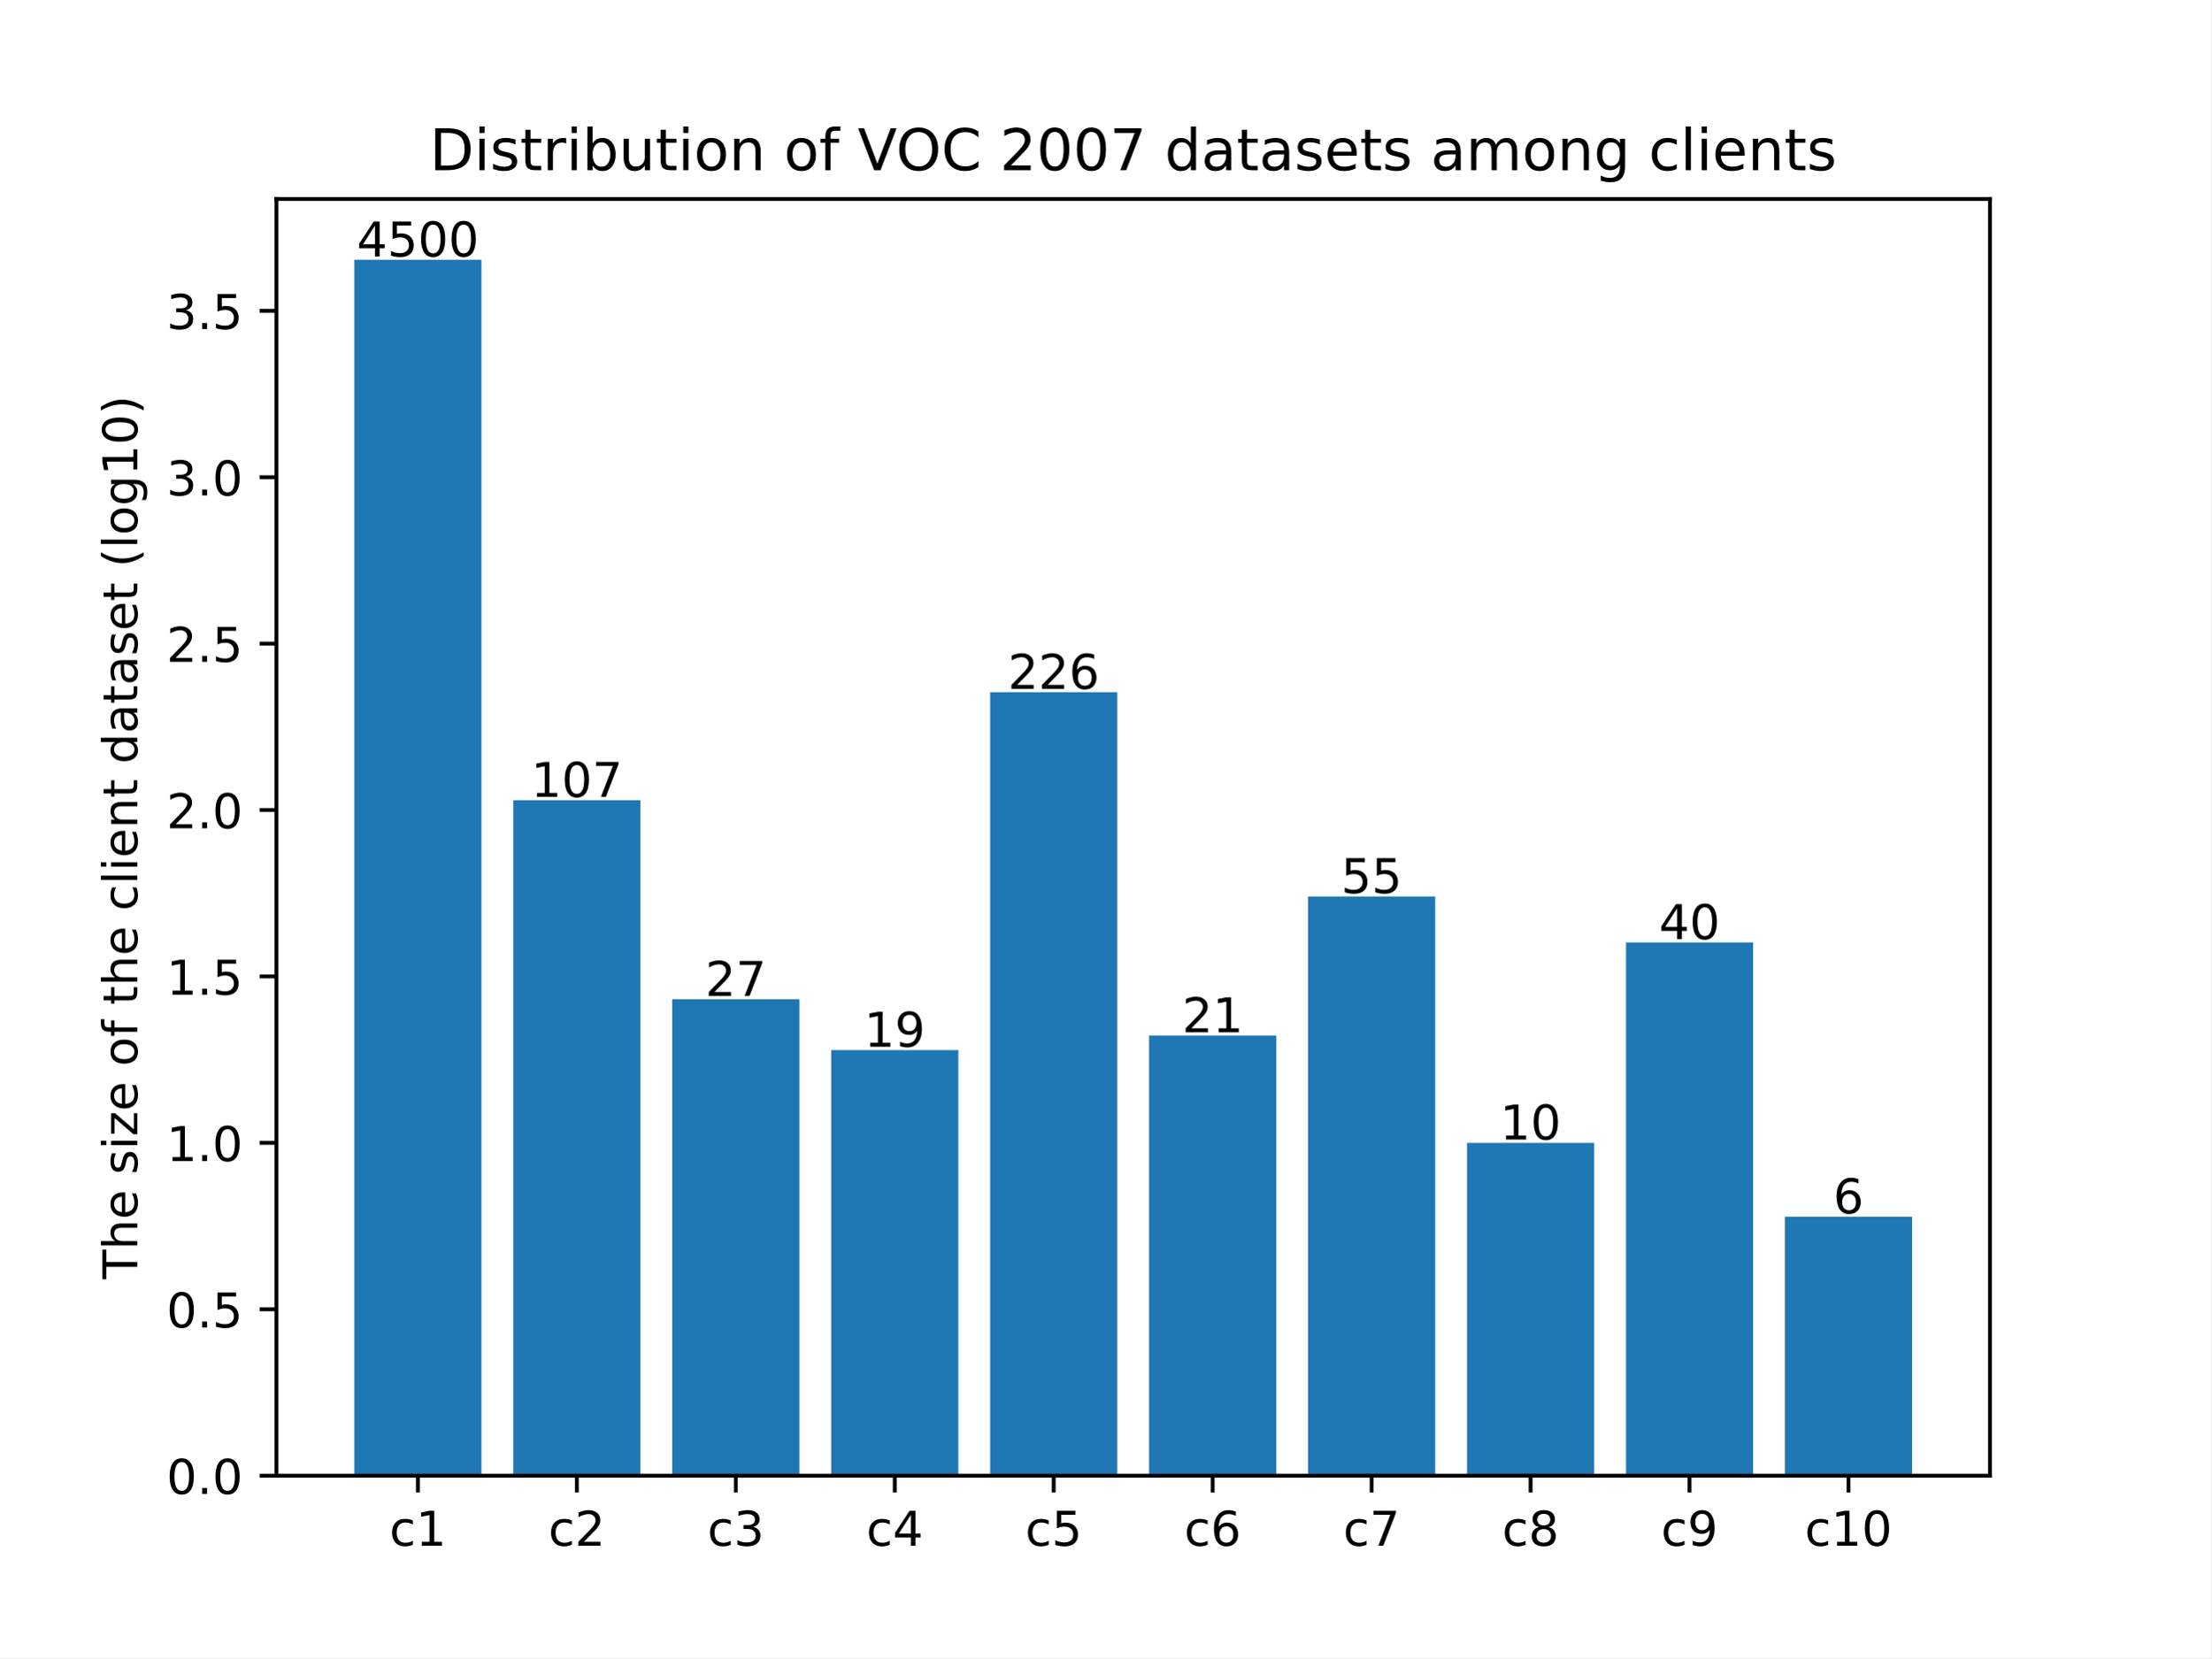
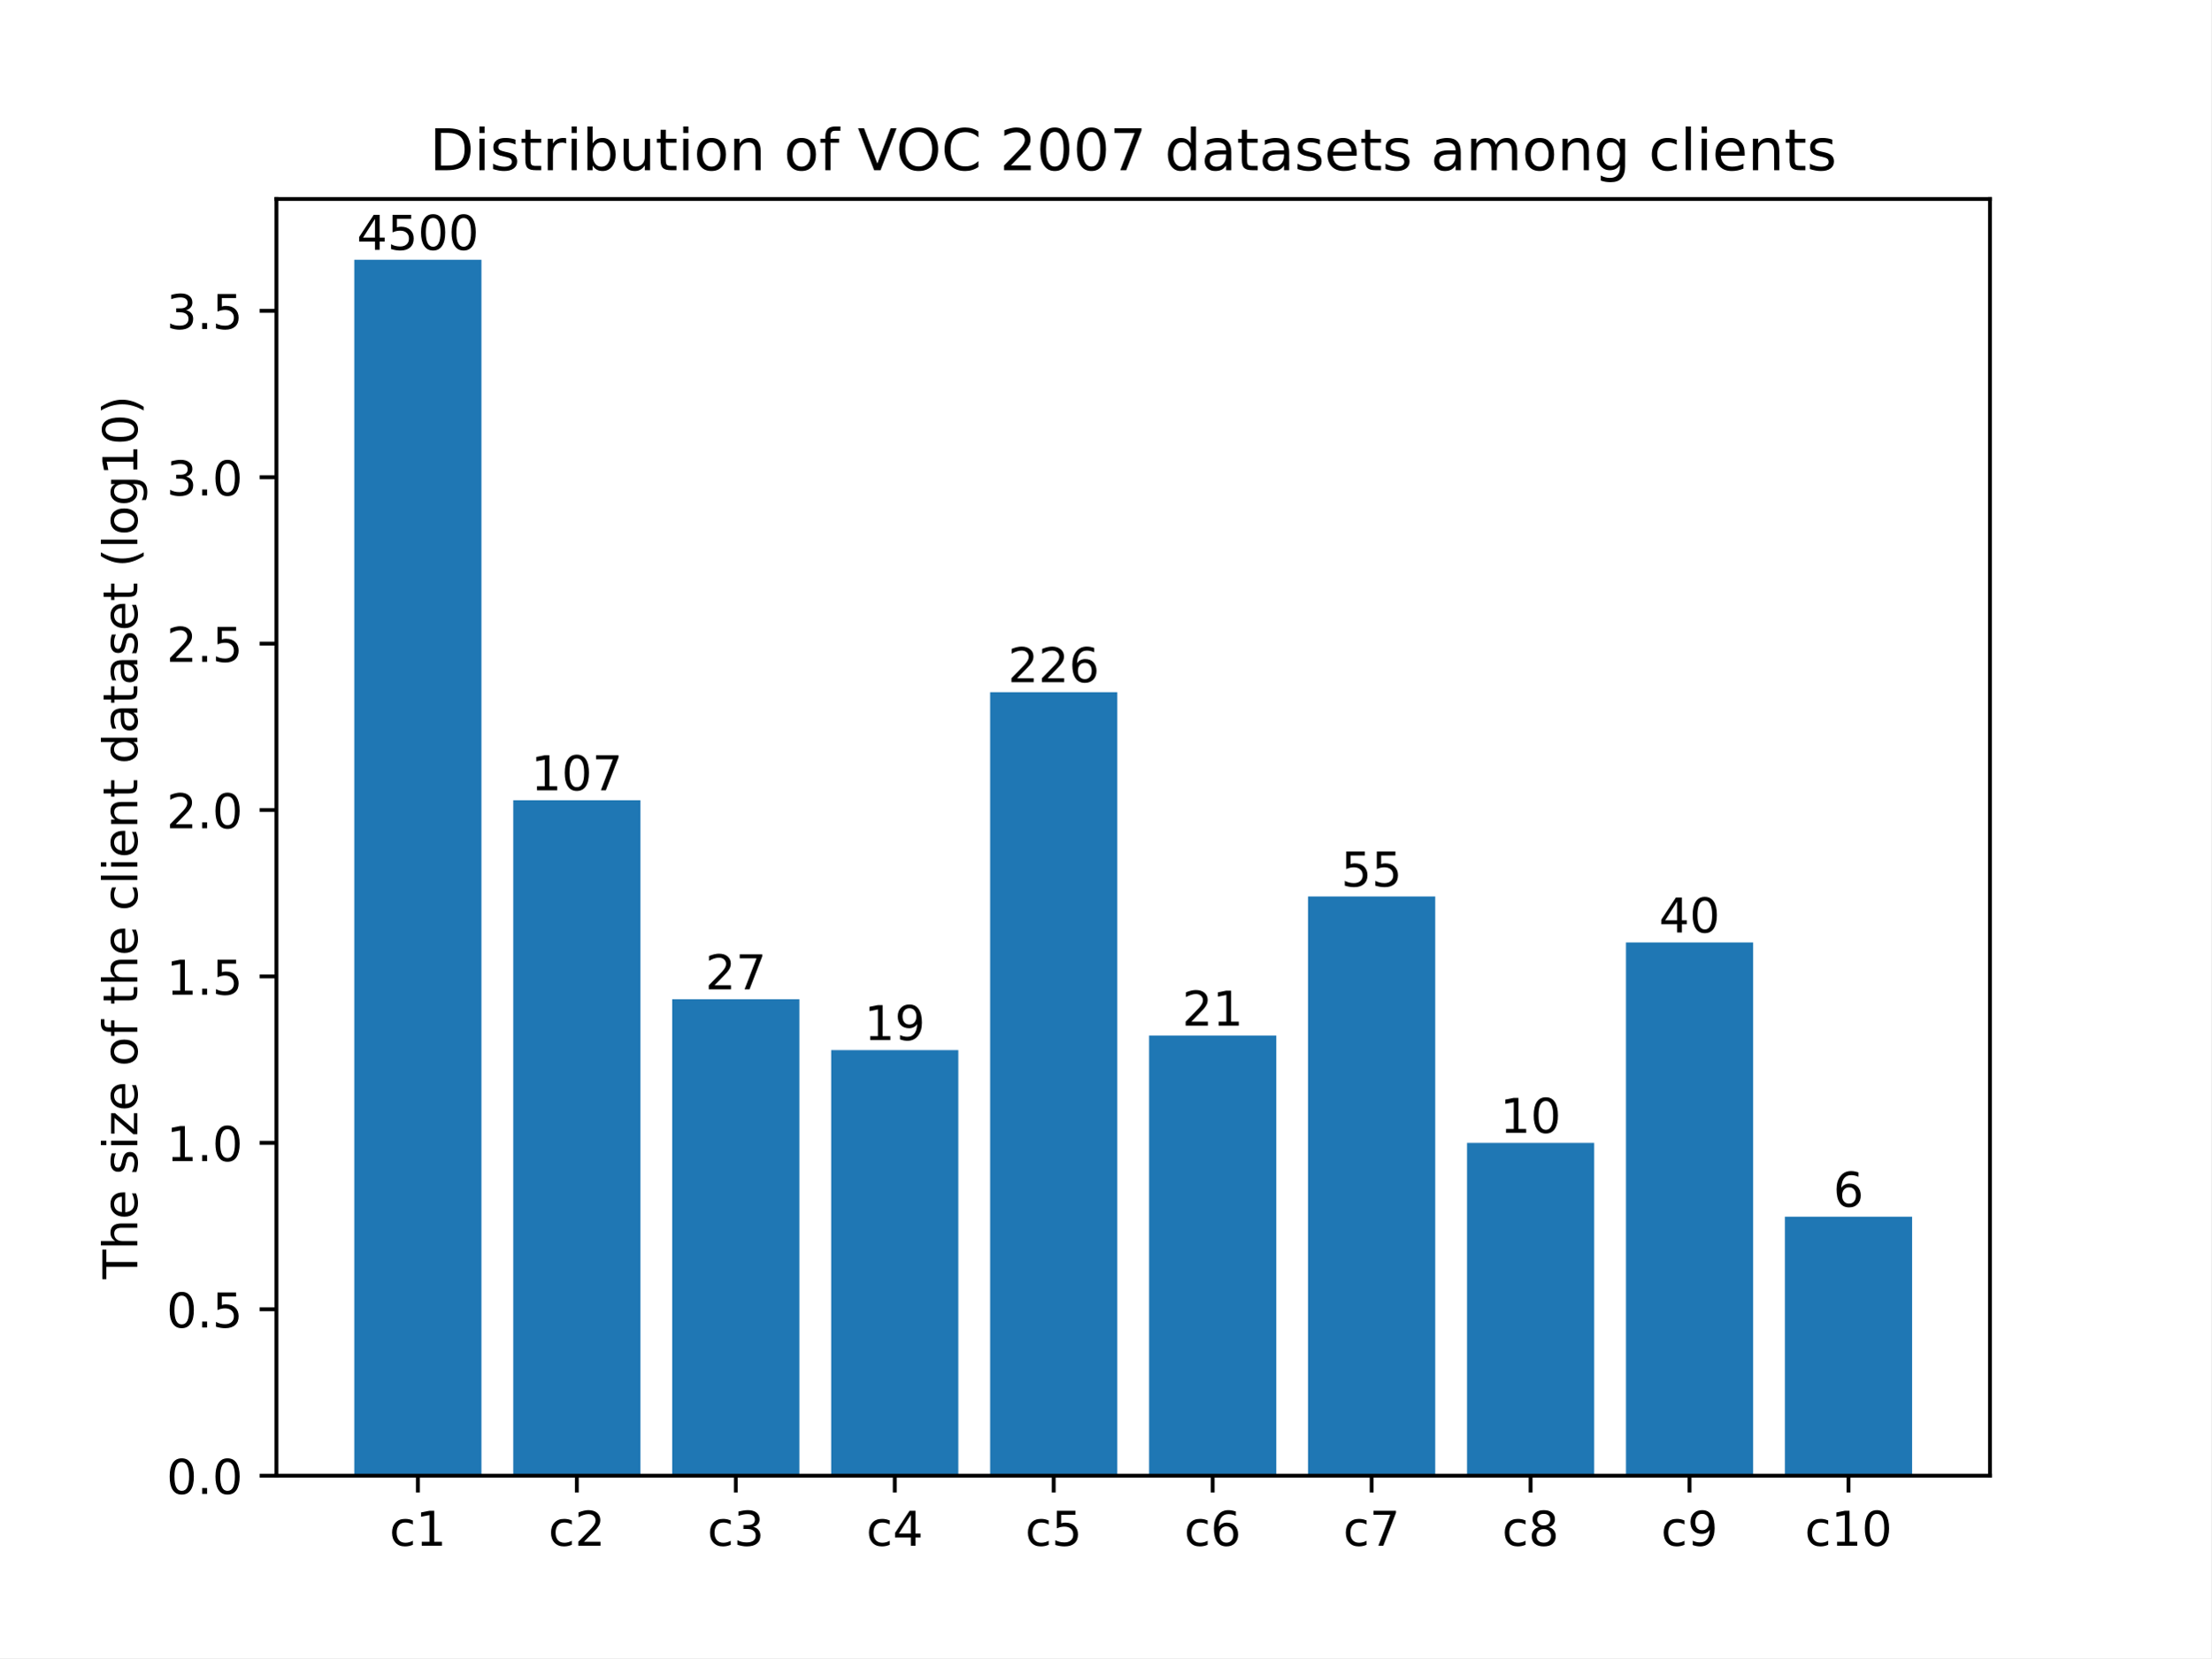
<svg xmlns="http://www.w3.org/2000/svg" xmlns:xlink="http://www.w3.org/1999/xlink" height="345.6pt" version="1.1" viewBox="0 0 460.8 345.6" width="460.8pt">
  <defs>
    <style type="text/css">*{stroke-linecap:butt;stroke-linejoin:round;}</style>
  </defs>
  <g id="figure_1">
    <g id="patch_1">
      <path d="M 0 345.6  L 460.8 345.6  L 460.8 0  L 0 0  z " style="fill:#ffffff;" />
    </g>
    <g id="axes_1">
      <g id="patch_2">
        <path d="M 57.6 307.584  L 414.72 307.584  L 414.72 41.472  L 57.6 41.472  z " style="fill:#ffffff;" />
      </g>
      <g id="patch_3">
-         <path clip-path="url(#p8832763702)" d="M 73.833 307.584  L 100.335 307.584  L 100.335 54.144  L 73.833 54.144  z " style="fill:#1f77b4;" />
+         <path clip-path="url(#pdb02065453)" d="M 73.833 307.584  L 100.335 307.584  L 100.335 54.144  L 73.833 54.144  z " style="fill:#1f77b4;" />
      </g>
      <g id="patch_4">
-         <path clip-path="url(#p8832763702)" d="M 106.961 307.584  L 133.463 307.584  L 133.463 166.796  L 106.961 166.796  z " style="fill:#1f77b4;" />
+         <path clip-path="url(#pdb02065453)" d="M 106.961 307.584  L 133.463 307.584  L 133.463 166.796  L 106.961 166.796  z " style="fill:#1f77b4;" />
      </g>
      <g id="patch_5">
-         <path clip-path="url(#p8832763702)" d="M 140.089 307.584  L 166.591 307.584  L 166.591 208.284  L 140.089 208.284  z " style="fill:#1f77b4;" />
+         <path clip-path="url(#pdb02065453)" d="M 140.089 307.584  L 166.591 307.584  L 166.591 208.284  L 140.089 208.284  z " style="fill:#1f77b4;" />
      </g>
      <g id="patch_6">
-         <path clip-path="url(#p8832763702)" d="M 173.217 307.584  L 199.719 307.584  L 199.719 218.871  L 173.217 218.871  z " style="fill:#1f77b4;" />
+         <path clip-path="url(#pdb02065453)" d="M 173.217 307.584  L 199.719 307.584  L 199.719 218.871  L 173.217 218.871  z " style="fill:#1f77b4;" />
      </g>
      <g id="patch_7">
-         <path clip-path="url(#p8832763702)" d="M 206.345 307.584  L 232.847 307.584  L 232.847 144.269  L 206.345 144.269  z " style="fill:#1f77b4;" />
+         <path clip-path="url(#pdb02065453)" d="M 206.345 307.584  L 232.847 307.584  L 232.847 144.269  L 206.345 144.269  z " style="fill:#1f77b4;" />
      </g>
      <g id="patch_8">
-         <path clip-path="url(#p8832763702)" d="M 239.473 307.584  L 265.975 307.584  L 265.975 215.856  L 239.473 215.856  z " style="fill:#1f77b4;" />
+         <path clip-path="url(#pdb02065453)" d="M 239.473 307.584  L 265.975 307.584  L 265.975 215.856  L 239.473 215.856  z " style="fill:#1f77b4;" />
      </g>
      <g id="patch_9">
-         <path clip-path="url(#p8832763702)" d="M 272.601 307.584  L 299.103 307.584  L 299.103 186.847  L 272.601 186.847  z " style="fill:#1f77b4;" />
+         <path clip-path="url(#pdb02065453)" d="M 272.601 307.584  L 299.103 307.584  L 299.103 186.847  L 272.601 186.847  z " style="fill:#1f77b4;" />
      </g>
      <g id="patch_10">
-         <path clip-path="url(#p8832763702)" d="M 305.729 307.584  L 332.231 307.584  L 332.231 238.209  L 305.729 238.209  z " style="fill:#1f77b4;" />
+         <path clip-path="url(#pdb02065453)" d="M 305.729 307.584  L 332.231 307.584  L 332.231 238.209  L 305.729 238.209  z " style="fill:#1f77b4;" />
      </g>
      <g id="patch_11">
-         <path clip-path="url(#p8832763702)" d="M 338.857 307.584  L 365.359 307.584  L 365.359 196.442  L 338.857 196.442  z " style="fill:#1f77b4;" />
+         <path clip-path="url(#pdb02065453)" d="M 338.857 307.584  L 365.359 307.584  L 365.359 196.442  L 338.857 196.442  z " style="fill:#1f77b4;" />
      </g>
      <g id="patch_12">
-         <path clip-path="url(#p8832763702)" d="M 371.985 307.584  L 398.487 307.584  L 398.487 253.6  L 371.985 253.6  z " style="fill:#1f77b4;" />
+         <path clip-path="url(#pdb02065453)" d="M 371.985 307.584  L 398.487 307.584  L 398.487 253.6  L 371.985 253.6  z " style="fill:#1f77b4;" />
      </g>
      <g id="matplotlib.axis_1">
        <g id="xtick_1">
          <g id="line2d_1">
            <defs>
-               <path d="M 0 0  L 0 3.5  " id="mf0e8718fcb" style="stroke:#000000;stroke-width:0.8;" />
+               <path d="M 0 0  L 0 3.5  " id="mffeb51eb7c" style="stroke:#000000;stroke-width:0.8;" />
            </defs>
            <g>
-               <use style="stroke:#000000;stroke-width:0.8;" x="87.084" xlink:href="#mf0e8718fcb" y="307.584" />
+               <use style="stroke:#000000;stroke-width:0.8;" x="87.084" xlink:href="#mffeb51eb7c" y="307.584" />
            </g>
          </g>
          <g id="text_1">
            <g transform="translate(81.15346 322.1824)scale(0.1 -0.1)">
              <defs>
                <path d="M 48.781 52.594  L 48.781 44.188  Q 44.969 46.297 41.141 47.344  Q 37.312 48.391 33.406 48.391  Q 24.656 48.391 19.812 42.844  Q 14.984 37.312 14.984 27.297  Q 14.984 17.281 19.812 11.734  Q 24.656 6.203 33.406 6.203  Q 37.312 6.203 41.141 7.25  Q 44.969 8.297 48.781 10.406  L 48.781 2.094  Q 45.016 0.344 40.984 -0.531  Q 36.969 -1.422 32.422 -1.422  Q 20.062 -1.422 12.781 6.344  Q 5.516 14.109 5.516 27.297  Q 5.516 40.672 12.859 48.328  Q 20.219 56 33.016 56  Q 37.156 56 41.109 55.141  Q 45.062 54.297 48.781 52.594  z " id="DejaVuSans-99" />
                <path d="M 12.406 8.297  L 28.516 8.297  L 28.516 63.922  L 10.984 60.406  L 10.984 69.391  L 28.422 72.906  L 38.281 72.906  L 38.281 8.297  L 54.391 8.297  L 54.391 0  L 12.406 0  z " id="DejaVuSans-49" />
              </defs>
              <use xlink:href="#DejaVuSans-99" />
              <use x="54.98" xlink:href="#DejaVuSans-49" />
            </g>
          </g>
        </g>
        <g id="xtick_2">
          <g id="line2d_2">
            <g>
-               <use style="stroke:#000000;stroke-width:0.8;" x="120.212" xlink:href="#mf0e8718fcb" y="307.584" />
+               <use style="stroke:#000000;stroke-width:0.8;" x="120.212" xlink:href="#mffeb51eb7c" y="307.584" />
            </g>
          </g>
          <g id="text_2">
            <g transform="translate(114.2815 322.1824)scale(0.1 -0.1)">
              <defs>
                <path d="M 19.188 8.297  L 53.609 8.297  L 53.609 0  L 7.328 0  L 7.328 8.297  Q 12.938 14.109 22.625 23.891  Q 32.328 33.688 34.812 36.531  Q 39.547 41.844 41.422 45.531  Q 43.312 49.219 43.312 52.781  Q 43.312 58.594 39.234 62.25  Q 35.156 65.922 28.609 65.922  Q 23.969 65.922 18.812 64.312  Q 13.672 62.703 7.812 59.422  L 7.812 69.391  Q 13.766 71.781 18.938 73  Q 24.125 74.219 28.422 74.219  Q 39.75 74.219 46.484 68.547  Q 53.219 62.891 53.219 53.422  Q 53.219 48.922 51.531 44.891  Q 49.859 40.875 45.406 35.406  Q 44.188 33.984 37.641 27.219  Q 31.109 20.453 19.188 8.297  z " id="DejaVuSans-50" />
              </defs>
              <use xlink:href="#DejaVuSans-99" />
              <use x="54.98" xlink:href="#DejaVuSans-50" />
            </g>
          </g>
        </g>
        <g id="xtick_3">
          <g id="line2d_3">
            <g>
-               <use style="stroke:#000000;stroke-width:0.8;" x="153.34" xlink:href="#mf0e8718fcb" y="307.584" />
+               <use style="stroke:#000000;stroke-width:0.8;" x="153.34" xlink:href="#mffeb51eb7c" y="307.584" />
            </g>
          </g>
          <g id="text_3">
            <g transform="translate(147.4095 322.1824)scale(0.1 -0.1)">
              <defs>
                <path d="M 40.578 39.312  Q 47.656 37.797 51.625 33  Q 55.609 28.219 55.609 21.188  Q 55.609 10.406 48.188 4.484  Q 40.766 -1.422 27.094 -1.422  Q 22.516 -1.422 17.656 -0.516  Q 12.797 0.391 7.625 2.203  L 7.625 11.719  Q 11.719 9.328 16.594 8.109  Q 21.484 6.891 26.812 6.891  Q 36.078 6.891 40.938 10.547  Q 45.797 14.203 45.797 21.188  Q 45.797 27.641 41.281 31.266  Q 36.766 34.906 28.719 34.906  L 20.219 34.906  L 20.219 43.016  L 29.109 43.016  Q 36.375 43.016 40.234 45.922  Q 44.094 48.828 44.094 54.297  Q 44.094 59.906 40.109 62.906  Q 36.141 65.922 28.719 65.922  Q 24.656 65.922 20.016 65.031  Q 15.375 64.156 9.812 62.312  L 9.812 71.094  Q 15.438 72.656 20.344 73.438  Q 25.25 74.219 29.594 74.219  Q 40.828 74.219 47.359 69.109  Q 53.906 64.016 53.906 55.328  Q 53.906 49.266 50.438 45.094  Q 46.969 40.922 40.578 39.312  z " id="DejaVuSans-51" />
              </defs>
              <use xlink:href="#DejaVuSans-99" />
              <use x="54.98" xlink:href="#DejaVuSans-51" />
            </g>
          </g>
        </g>
        <g id="xtick_4">
          <g id="line2d_4">
            <g>
-               <use style="stroke:#000000;stroke-width:0.8;" x="186.468" xlink:href="#mf0e8718fcb" y="307.584" />
+               <use style="stroke:#000000;stroke-width:0.8;" x="186.468" xlink:href="#mffeb51eb7c" y="307.584" />
            </g>
          </g>
          <g id="text_4">
            <g transform="translate(180.5375 322.1824)scale(0.1 -0.1)">
              <defs>
                <path d="M 37.797 64.312  L 12.891 25.391  L 37.797 25.391  z M 35.203 72.906  L 47.609 72.906  L 47.609 25.391  L 58.016 25.391  L 58.016 17.188  L 47.609 17.188  L 47.609 0  L 37.797 0  L 37.797 17.188  L 4.891 17.188  L 4.891 26.703  z " id="DejaVuSans-52" />
              </defs>
              <use xlink:href="#DejaVuSans-99" />
              <use x="54.98" xlink:href="#DejaVuSans-52" />
            </g>
          </g>
        </g>
        <g id="xtick_5">
          <g id="line2d_5">
            <g>
-               <use style="stroke:#000000;stroke-width:0.8;" x="219.596" xlink:href="#mf0e8718fcb" y="307.584" />
+               <use style="stroke:#000000;stroke-width:0.8;" x="219.596" xlink:href="#mffeb51eb7c" y="307.584" />
            </g>
          </g>
          <g id="text_5">
            <g transform="translate(213.6655 322.1824)scale(0.1 -0.1)">
              <defs>
                <path d="M 10.797 72.906  L 49.516 72.906  L 49.516 64.594  L 19.828 64.594  L 19.828 46.734  Q 21.969 47.469 24.109 47.828  Q 26.266 48.188 28.422 48.188  Q 40.625 48.188 47.75 41.5  Q 54.891 34.812 54.891 23.391  Q 54.891 11.625 47.562 5.094  Q 40.234 -1.422 26.906 -1.422  Q 22.312 -1.422 17.547 -0.641  Q 12.797 0.141 7.719 1.703  L 7.719 11.625  Q 12.109 9.234 16.797 8.062  Q 21.484 6.891 26.703 6.891  Q 35.156 6.891 40.078 11.328  Q 45.016 15.766 45.016 23.391  Q 45.016 31 40.078 35.438  Q 35.156 39.891 26.703 39.891  Q 22.75 39.891 18.812 39.016  Q 14.891 38.141 10.797 36.281  z " id="DejaVuSans-53" />
              </defs>
              <use xlink:href="#DejaVuSans-99" />
              <use x="54.98" xlink:href="#DejaVuSans-53" />
            </g>
          </g>
        </g>
        <g id="xtick_6">
          <g id="line2d_6">
            <g>
-               <use style="stroke:#000000;stroke-width:0.8;" x="252.724" xlink:href="#mf0e8718fcb" y="307.584" />
+               <use style="stroke:#000000;stroke-width:0.8;" x="252.724" xlink:href="#mffeb51eb7c" y="307.584" />
            </g>
          </g>
          <g id="text_6">
            <g transform="translate(246.7935 322.1824)scale(0.1 -0.1)">
              <defs>
                <path d="M 33.016 40.375  Q 26.375 40.375 22.484 35.828  Q 18.609 31.297 18.609 23.391  Q 18.609 15.531 22.484 10.953  Q 26.375 6.391 33.016 6.391  Q 39.656 6.391 43.531 10.953  Q 47.406 15.531 47.406 23.391  Q 47.406 31.297 43.531 35.828  Q 39.656 40.375 33.016 40.375  z M 52.594 71.297  L 52.594 62.312  Q 48.875 64.062 45.094 64.984  Q 41.312 65.922 37.594 65.922  Q 27.828 65.922 22.672 59.328  Q 17.531 52.734 16.797 39.406  Q 19.672 43.656 24.016 45.922  Q 28.375 48.188 33.594 48.188  Q 44.578 48.188 50.953 41.516  Q 57.328 34.859 57.328 23.391  Q 57.328 12.156 50.688 5.359  Q 44.047 -1.422 33.016 -1.422  Q 20.359 -1.422 13.672 8.266  Q 6.984 17.969 6.984 36.375  Q 6.984 53.656 15.188 63.938  Q 23.391 74.219 37.203 74.219  Q 40.922 74.219 44.703 73.484  Q 48.484 72.75 52.594 71.297  z " id="DejaVuSans-54" />
              </defs>
              <use xlink:href="#DejaVuSans-99" />
              <use x="54.98" xlink:href="#DejaVuSans-54" />
            </g>
          </g>
        </g>
        <g id="xtick_7">
          <g id="line2d_7">
            <g>
-               <use style="stroke:#000000;stroke-width:0.8;" x="285.852" xlink:href="#mf0e8718fcb" y="307.584" />
+               <use style="stroke:#000000;stroke-width:0.8;" x="285.852" xlink:href="#mffeb51eb7c" y="307.584" />
            </g>
          </g>
          <g id="text_7">
            <g transform="translate(279.9216 322.1824)scale(0.1 -0.1)">
              <defs>
                <path d="M 8.203 72.906  L 55.078 72.906  L 55.078 68.703  L 28.609 0  L 18.312 0  L 43.219 64.594  L 8.203 64.594  z " id="DejaVuSans-55" />
              </defs>
              <use xlink:href="#DejaVuSans-99" />
              <use x="54.98" xlink:href="#DejaVuSans-55" />
            </g>
          </g>
        </g>
        <g id="xtick_8">
          <g id="line2d_8">
            <g>
-               <use style="stroke:#000000;stroke-width:0.8;" x="318.98" xlink:href="#mf0e8718fcb" y="307.584" />
+               <use style="stroke:#000000;stroke-width:0.8;" x="318.98" xlink:href="#mffeb51eb7c" y="307.584" />
            </g>
          </g>
          <g id="text_8">
            <g transform="translate(313.0496 322.1824)scale(0.1 -0.1)">
              <defs>
                <path d="M 31.781 34.625  Q 24.75 34.625 20.719 30.859  Q 16.703 27.094 16.703 20.516  Q 16.703 13.922 20.719 10.156  Q 24.75 6.391 31.781 6.391  Q 38.812 6.391 42.859 10.172  Q 46.922 13.969 46.922 20.516  Q 46.922 27.094 42.891 30.859  Q 38.875 34.625 31.781 34.625  z M 21.922 38.812  Q 15.578 40.375 12.031 44.719  Q 8.5 49.078 8.5 55.328  Q 8.5 64.062 14.719 69.141  Q 20.953 74.219 31.781 74.219  Q 42.672 74.219 48.875 69.141  Q 55.078 64.062 55.078 55.328  Q 55.078 49.078 51.531 44.719  Q 48 40.375 41.703 38.812  Q 48.828 37.156 52.797 32.312  Q 56.781 27.484 56.781 20.516  Q 56.781 9.906 50.312 4.234  Q 43.844 -1.422 31.781 -1.422  Q 19.734 -1.422 13.25 4.234  Q 6.781 9.906 6.781 20.516  Q 6.781 27.484 10.781 32.312  Q 14.797 37.156 21.922 38.812  z M 18.312 54.391  Q 18.312 48.734 21.844 45.562  Q 25.391 42.391 31.781 42.391  Q 38.141 42.391 41.719 45.562  Q 45.312 48.734 45.312 54.391  Q 45.312 60.062 41.719 63.234  Q 38.141 66.406 31.781 66.406  Q 25.391 66.406 21.844 63.234  Q 18.312 60.062 18.312 54.391  z " id="DejaVuSans-56" />
              </defs>
              <use xlink:href="#DejaVuSans-99" />
              <use x="54.98" xlink:href="#DejaVuSans-56" />
            </g>
          </g>
        </g>
        <g id="xtick_9">
          <g id="line2d_9">
            <g>
-               <use style="stroke:#000000;stroke-width:0.8;" x="352.108" xlink:href="#mf0e8718fcb" y="307.584" />
+               <use style="stroke:#000000;stroke-width:0.8;" x="352.108" xlink:href="#mffeb51eb7c" y="307.584" />
            </g>
          </g>
          <g id="text_9">
            <g transform="translate(346.1776 322.1824)scale(0.1 -0.1)">
              <defs>
                <path d="M 10.984 1.516  L 10.984 10.5  Q 14.703 8.734 18.5 7.812  Q 22.312 6.891 25.984 6.891  Q 35.75 6.891 40.891 13.453  Q 46.047 20.016 46.781 33.406  Q 43.953 29.203 39.594 26.953  Q 35.25 24.703 29.984 24.703  Q 19.047 24.703 12.672 31.312  Q 6.297 37.938 6.297 49.422  Q 6.297 60.641 12.938 67.422  Q 19.578 74.219 30.609 74.219  Q 43.266 74.219 49.922 64.516  Q 56.594 54.828 56.594 36.375  Q 56.594 19.141 48.406 8.859  Q 40.234 -1.422 26.422 -1.422  Q 22.703 -1.422 18.891 -0.688  Q 15.094 0.047 10.984 1.516  z M 30.609 32.422  Q 37.25 32.422 41.125 36.953  Q 45.016 41.5 45.016 49.422  Q 45.016 57.281 41.125 61.844  Q 37.25 66.406 30.609 66.406  Q 23.969 66.406 20.094 61.844  Q 16.219 57.281 16.219 49.422  Q 16.219 41.5 20.094 36.953  Q 23.969 32.422 30.609 32.422  z " id="DejaVuSans-57" />
              </defs>
              <use xlink:href="#DejaVuSans-99" />
              <use x="54.98" xlink:href="#DejaVuSans-57" />
            </g>
          </g>
        </g>
        <g id="xtick_10">
          <g id="line2d_10">
            <g>
-               <use style="stroke:#000000;stroke-width:0.8;" x="385.236" xlink:href="#mf0e8718fcb" y="307.584" />
+               <use style="stroke:#000000;stroke-width:0.8;" x="385.236" xlink:href="#mffeb51eb7c" y="307.584" />
            </g>
          </g>
          <g id="text_10">
            <g transform="translate(376.1243 322.1824)scale(0.1 -0.1)">
              <defs>
                <path d="M 31.781 66.406  Q 24.172 66.406 20.328 58.906  Q 16.5 51.422 16.5 36.375  Q 16.5 21.391 20.328 13.891  Q 24.172 6.391 31.781 6.391  Q 39.453 6.391 43.281 13.891  Q 47.125 21.391 47.125 36.375  Q 47.125 51.422 43.281 58.906  Q 39.453 66.406 31.781 66.406  z M 31.781 74.219  Q 44.047 74.219 50.516 64.516  Q 56.984 54.828 56.984 36.375  Q 56.984 17.969 50.516 8.266  Q 44.047 -1.422 31.781 -1.422  Q 19.531 -1.422 13.062 8.266  Q 6.594 17.969 6.594 36.375  Q 6.594 54.828 13.062 64.516  Q 19.531 74.219 31.781 74.219  z " id="DejaVuSans-48" />
              </defs>
              <use xlink:href="#DejaVuSans-99" />
              <use x="54.98" xlink:href="#DejaVuSans-49" />
              <use x="118.604" xlink:href="#DejaVuSans-48" />
            </g>
          </g>
        </g>
      </g>
      <g id="matplotlib.axis_2">
        <g id="ytick_1">
          <g id="line2d_11">
            <defs>
-               <path d="M 0 0  L -3.5 0  " id="mc71075b831" style="stroke:#000000;stroke-width:0.8;" />
+               <path d="M 0 0  L -3.5 0  " id="md5287ab86c" style="stroke:#000000;stroke-width:0.8;" />
            </defs>
            <g>
-               <use style="stroke:#000000;stroke-width:0.8;" x="57.6" xlink:href="#mc71075b831" y="307.584" />
+               <use style="stroke:#000000;stroke-width:0.8;" x="57.6" xlink:href="#md5287ab86c" y="307.584" />
            </g>
          </g>
          <g id="text_11">
            <g transform="translate(34.69687 311.3832)scale(0.1 -0.1)">
              <defs>
                <path d="M 10.688 12.406  L 21 12.406  L 21 0  L 10.688 0  z " id="DejaVuSans-46" />
              </defs>
              <use xlink:href="#DejaVuSans-48" />
              <use x="63.623" xlink:href="#DejaVuSans-46" />
              <use x="95.41" xlink:href="#DejaVuSans-48" />
            </g>
          </g>
        </g>
        <g id="ytick_2">
          <g id="line2d_12">
            <g>
-               <use style="stroke:#000000;stroke-width:0.8;" x="57.6" xlink:href="#mc71075b831" y="272.897" />
+               <use style="stroke:#000000;stroke-width:0.8;" x="57.6" xlink:href="#md5287ab86c" y="272.897" />
            </g>
          </g>
          <g id="text_12">
            <g transform="translate(34.69687 276.6959)scale(0.1 -0.1)">
              <use xlink:href="#DejaVuSans-48" />
              <use x="63.623" xlink:href="#DejaVuSans-46" />
              <use x="95.41" xlink:href="#DejaVuSans-53" />
            </g>
          </g>
        </g>
        <g id="ytick_3">
          <g id="line2d_13">
            <g>
-               <use style="stroke:#000000;stroke-width:0.8;" x="57.6" xlink:href="#mc71075b831" y="238.209" />
+               <use style="stroke:#000000;stroke-width:0.8;" x="57.6" xlink:href="#md5287ab86c" y="238.209" />
            </g>
          </g>
          <g id="text_13">
            <g transform="translate(34.69687 242.0087)scale(0.1 -0.1)">
              <use xlink:href="#DejaVuSans-49" />
              <use x="63.623" xlink:href="#DejaVuSans-46" />
              <use x="95.41" xlink:href="#DejaVuSans-48" />
            </g>
          </g>
        </g>
        <g id="ytick_4">
          <g id="line2d_14">
            <g>
-               <use style="stroke:#000000;stroke-width:0.8;" x="57.6" xlink:href="#mc71075b831" y="203.522" />
+               <use style="stroke:#000000;stroke-width:0.8;" x="57.6" xlink:href="#md5287ab86c" y="203.522" />
            </g>
          </g>
          <g id="text_14">
            <g transform="translate(34.69687 207.3214)scale(0.1 -0.1)">
              <use xlink:href="#DejaVuSans-49" />
              <use x="63.623" xlink:href="#DejaVuSans-46" />
              <use x="95.41" xlink:href="#DejaVuSans-53" />
            </g>
          </g>
        </g>
        <g id="ytick_5">
          <g id="line2d_15">
            <g>
-               <use style="stroke:#000000;stroke-width:0.8;" x="57.6" xlink:href="#mc71075b831" y="168.835" />
+               <use style="stroke:#000000;stroke-width:0.8;" x="57.6" xlink:href="#md5287ab86c" y="168.835" />
            </g>
          </g>
          <g id="text_15">
            <g transform="translate(34.69687 172.6341)scale(0.1 -0.1)">
              <use xlink:href="#DejaVuSans-50" />
              <use x="63.623" xlink:href="#DejaVuSans-46" />
              <use x="95.41" xlink:href="#DejaVuSans-48" />
            </g>
          </g>
        </g>
        <g id="ytick_6">
          <g id="line2d_16">
            <g>
-               <use style="stroke:#000000;stroke-width:0.8;" x="57.6" xlink:href="#mc71075b831" y="134.148" />
+               <use style="stroke:#000000;stroke-width:0.8;" x="57.6" xlink:href="#md5287ab86c" y="134.148" />
            </g>
          </g>
          <g id="text_16">
            <g transform="translate(34.69687 137.9468)scale(0.1 -0.1)">
              <use xlink:href="#DejaVuSans-50" />
              <use x="63.623" xlink:href="#DejaVuSans-46" />
              <use x="95.41" xlink:href="#DejaVuSans-53" />
            </g>
          </g>
        </g>
        <g id="ytick_7">
          <g id="line2d_17">
            <g>
-               <use style="stroke:#000000;stroke-width:0.8;" x="57.6" xlink:href="#mc71075b831" y="99.46" />
+               <use style="stroke:#000000;stroke-width:0.8;" x="57.6" xlink:href="#md5287ab86c" y="99.46" />
            </g>
          </g>
          <g id="text_17">
            <g transform="translate(34.69687 103.2595)scale(0.1 -0.1)">
              <use xlink:href="#DejaVuSans-51" />
              <use x="63.623" xlink:href="#DejaVuSans-46" />
              <use x="95.41" xlink:href="#DejaVuSans-48" />
            </g>
          </g>
        </g>
        <g id="ytick_8">
          <g id="line2d_18">
            <g>
-               <use style="stroke:#000000;stroke-width:0.8;" x="57.6" xlink:href="#mc71075b831" y="64.773" />
+               <use style="stroke:#000000;stroke-width:0.8;" x="57.6" xlink:href="#md5287ab86c" y="64.773" />
            </g>
          </g>
          <g id="text_18">
            <g transform="translate(34.69687 68.57227)scale(0.1 -0.1)">
              <use xlink:href="#DejaVuSans-51" />
              <use x="63.623" xlink:href="#DejaVuSans-46" />
              <use x="95.41" xlink:href="#DejaVuSans-53" />
            </g>
          </g>
        </g>
        <g id="text_19">
          <g transform="translate(28.61719 266.6046)rotate(-90)scale(0.1 -0.1)">
            <defs>
              <path d="M -0.297 72.906  L 61.375 72.906  L 61.375 64.594  L 35.5 64.594  L 35.5 0  L 25.594 0  L 25.594 64.594  L -0.297 64.594  z " id="DejaVuSans-84" />
              <path d="M 54.891 33.016  L 54.891 0  L 45.906 0  L 45.906 32.719  Q 45.906 40.484 42.875 44.328  Q 39.844 48.188 33.797 48.188  Q 26.516 48.188 22.312 43.547  Q 18.109 38.922 18.109 30.906  L 18.109 0  L 9.078 0  L 9.078 75.984  L 18.109 75.984  L 18.109 46.188  Q 21.344 51.125 25.703 53.562  Q 30.078 56 35.797 56  Q 45.219 56 50.047 50.172  Q 54.891 44.344 54.891 33.016  z " id="DejaVuSans-104" />
              <path d="M 56.203 29.594  L 56.203 25.203  L 14.891 25.203  Q 15.484 15.922 20.484 11.062  Q 25.484 6.203 34.422 6.203  Q 39.594 6.203 44.453 7.469  Q 49.312 8.734 54.109 11.281  L 54.109 2.781  Q 49.266 0.734 44.188 -0.344  Q 39.109 -1.422 33.891 -1.422  Q 20.797 -1.422 13.156 6.188  Q 5.516 13.812 5.516 26.812  Q 5.516 40.234 12.766 48.109  Q 20.016 56 32.328 56  Q 43.359 56 49.781 48.891  Q 56.203 41.797 56.203 29.594  z M 47.219 32.234  Q 47.125 39.594 43.094 43.984  Q 39.062 48.391 32.422 48.391  Q 24.906 48.391 20.391 44.141  Q 15.875 39.891 15.188 32.172  z " id="DejaVuSans-101" />
              <path id="DejaVuSans-32" />
              <path d="M 44.281 53.078  L 44.281 44.578  Q 40.484 46.531 36.375 47.5  Q 32.281 48.484 27.875 48.484  Q 21.188 48.484 17.844 46.438  Q 14.5 44.391 14.5 40.281  Q 14.5 37.156 16.891 35.375  Q 19.281 33.594 26.516 31.984  L 29.594 31.297  Q 39.156 29.25 43.188 25.516  Q 47.219 21.781 47.219 15.094  Q 47.219 7.469 41.188 3.016  Q 35.156 -1.422 24.609 -1.422  Q 20.219 -1.422 15.453 -0.562  Q 10.688 0.297 5.422 2  L 5.422 11.281  Q 10.406 8.688 15.234 7.391  Q 20.062 6.109 24.812 6.109  Q 31.156 6.109 34.562 8.281  Q 37.984 10.453 37.984 14.406  Q 37.984 18.062 35.516 20.016  Q 33.062 21.969 24.703 23.781  L 21.578 24.516  Q 13.234 26.266 9.516 29.906  Q 5.812 33.547 5.812 39.891  Q 5.812 47.609 11.281 51.797  Q 16.75 56 26.812 56  Q 31.781 56 36.172 55.266  Q 40.578 54.547 44.281 53.078  z " id="DejaVuSans-115" />
              <path d="M 9.422 54.688  L 18.406 54.688  L 18.406 0  L 9.422 0  z M 9.422 75.984  L 18.406 75.984  L 18.406 64.594  L 9.422 64.594  z " id="DejaVuSans-105" />
              <path d="M 5.516 54.688  L 48.188 54.688  L 48.188 46.484  L 14.406 7.172  L 48.188 7.172  L 48.188 0  L 4.297 0  L 4.297 8.203  L 38.094 47.516  L 5.516 47.516  z " id="DejaVuSans-122" />
              <path d="M 30.609 48.391  Q 23.391 48.391 19.188 42.75  Q 14.984 37.109 14.984 27.297  Q 14.984 17.484 19.156 11.844  Q 23.344 6.203 30.609 6.203  Q 37.797 6.203 41.984 11.859  Q 46.188 17.531 46.188 27.297  Q 46.188 37.016 41.984 42.703  Q 37.797 48.391 30.609 48.391  z M 30.609 56  Q 42.328 56 49.016 48.375  Q 55.719 40.766 55.719 27.297  Q 55.719 13.875 49.016 6.219  Q 42.328 -1.422 30.609 -1.422  Q 18.844 -1.422 12.172 6.219  Q 5.516 13.875 5.516 27.297  Q 5.516 40.766 12.172 48.375  Q 18.844 56 30.609 56  z " id="DejaVuSans-111" />
              <path d="M 37.109 75.984  L 37.109 68.5  L 28.516 68.5  Q 23.688 68.5 21.797 66.547  Q 19.922 64.594 19.922 59.516  L 19.922 54.688  L 34.719 54.688  L 34.719 47.703  L 19.922 47.703  L 19.922 0  L 10.891 0  L 10.891 47.703  L 2.297 47.703  L 2.297 54.688  L 10.891 54.688  L 10.891 58.5  Q 10.891 67.625 15.141 71.797  Q 19.391 75.984 28.609 75.984  z " id="DejaVuSans-102" />
              <path d="M 18.312 70.219  L 18.312 54.688  L 36.812 54.688  L 36.812 47.703  L 18.312 47.703  L 18.312 18.016  Q 18.312 11.328 20.141 9.422  Q 21.969 7.516 27.594 7.516  L 36.812 7.516  L 36.812 0  L 27.594 0  Q 17.188 0 13.234 3.875  Q 9.281 7.766 9.281 18.016  L 9.281 47.703  L 2.688 47.703  L 2.688 54.688  L 9.281 54.688  L 9.281 70.219  z " id="DejaVuSans-116" />
              <path d="M 9.422 75.984  L 18.406 75.984  L 18.406 0  L 9.422 0  z " id="DejaVuSans-108" />
              <path d="M 54.891 33.016  L 54.891 0  L 45.906 0  L 45.906 32.719  Q 45.906 40.484 42.875 44.328  Q 39.844 48.188 33.797 48.188  Q 26.516 48.188 22.312 43.547  Q 18.109 38.922 18.109 30.906  L 18.109 0  L 9.078 0  L 9.078 54.688  L 18.109 54.688  L 18.109 46.188  Q 21.344 51.125 25.703 53.562  Q 30.078 56 35.797 56  Q 45.219 56 50.047 50.172  Q 54.891 44.344 54.891 33.016  z " id="DejaVuSans-110" />
              <path d="M 45.406 46.391  L 45.406 75.984  L 54.391 75.984  L 54.391 0  L 45.406 0  L 45.406 8.203  Q 42.578 3.328 38.25 0.953  Q 33.938 -1.422 27.875 -1.422  Q 17.969 -1.422 11.734 6.484  Q 5.516 14.406 5.516 27.297  Q 5.516 40.188 11.734 48.094  Q 17.969 56 27.875 56  Q 33.938 56 38.25 53.625  Q 42.578 51.266 45.406 46.391  z M 14.797 27.297  Q 14.797 17.391 18.875 11.75  Q 22.953 6.109 30.078 6.109  Q 37.203 6.109 41.297 11.75  Q 45.406 17.391 45.406 27.297  Q 45.406 37.203 41.297 42.844  Q 37.203 48.484 30.078 48.484  Q 22.953 48.484 18.875 42.844  Q 14.797 37.203 14.797 27.297  z " id="DejaVuSans-100" />
              <path d="M 34.281 27.484  Q 23.391 27.484 19.188 25  Q 14.984 22.516 14.984 16.5  Q 14.984 11.719 18.141 8.906  Q 21.297 6.109 26.703 6.109  Q 34.188 6.109 38.703 11.406  Q 43.219 16.703 43.219 25.484  L 43.219 27.484  z M 52.203 31.203  L 52.203 0  L 43.219 0  L 43.219 8.297  Q 40.141 3.328 35.547 0.953  Q 30.953 -1.422 24.312 -1.422  Q 15.922 -1.422 10.953 3.297  Q 6 8.016 6 15.922  Q 6 25.141 12.172 29.828  Q 18.359 34.516 30.609 34.516  L 43.219 34.516  L 43.219 35.406  Q 43.219 41.609 39.141 45  Q 35.062 48.391 27.688 48.391  Q 23 48.391 18.547 47.266  Q 14.109 46.141 10.016 43.891  L 10.016 52.203  Q 14.938 54.109 19.578 55.047  Q 24.219 56 28.609 56  Q 40.484 56 46.344 49.844  Q 52.203 43.703 52.203 31.203  z " id="DejaVuSans-97" />
              <path d="M 31 75.875  Q 24.469 64.656 21.281 53.656  Q 18.109 42.672 18.109 31.391  Q 18.109 20.125 21.312 9.062  Q 24.516 -2 31 -13.188  L 23.188 -13.188  Q 15.875 -1.703 12.234 9.375  Q 8.594 20.453 8.594 31.391  Q 8.594 42.281 12.203 53.312  Q 15.828 64.359 23.188 75.875  z " id="DejaVuSans-40" />
              <path d="M 45.406 27.984  Q 45.406 37.75 41.375 43.109  Q 37.359 48.484 30.078 48.484  Q 22.859 48.484 18.828 43.109  Q 14.797 37.75 14.797 27.984  Q 14.797 18.266 18.828 12.891  Q 22.859 7.516 30.078 7.516  Q 37.359 7.516 41.375 12.891  Q 45.406 18.266 45.406 27.984  z M 54.391 6.781  Q 54.391 -7.172 48.188 -13.984  Q 42 -20.797 29.203 -20.797  Q 24.469 -20.797 20.266 -20.094  Q 16.062 -19.391 12.109 -17.922  L 12.109 -9.188  Q 16.062 -11.328 19.922 -12.344  Q 23.781 -13.375 27.781 -13.375  Q 36.625 -13.375 41.016 -8.766  Q 45.406 -4.156 45.406 5.172  L 45.406 9.625  Q 42.625 4.781 38.281 2.391  Q 33.938 0 27.875 0  Q 17.828 0 11.672 7.656  Q 5.516 15.328 5.516 27.984  Q 5.516 40.672 11.672 48.328  Q 17.828 56 27.875 56  Q 33.938 56 38.281 53.609  Q 42.625 51.219 45.406 46.391  L 45.406 54.688  L 54.391 54.688  z " id="DejaVuSans-103" />
              <path d="M 8.016 75.875  L 15.828 75.875  Q 23.141 64.359 26.781 53.312  Q 30.422 42.281 30.422 31.391  Q 30.422 20.453 26.781 9.375  Q 23.141 -1.703 15.828 -13.188  L 8.016 -13.188  Q 14.5 -2 17.703 9.062  Q 20.906 20.125 20.906 31.391  Q 20.906 42.672 17.703 53.656  Q 14.5 64.656 8.016 75.875  z " id="DejaVuSans-41" />
            </defs>
            <use xlink:href="#DejaVuSans-84" />
            <use x="61.084" xlink:href="#DejaVuSans-104" />
            <use x="124.463" xlink:href="#DejaVuSans-101" />
            <use x="185.986" xlink:href="#DejaVuSans-32" />
            <use x="217.773" xlink:href="#DejaVuSans-115" />
            <use x="269.873" xlink:href="#DejaVuSans-105" />
            <use x="297.656" xlink:href="#DejaVuSans-122" />
            <use x="350.146" xlink:href="#DejaVuSans-101" />
            <use x="411.67" xlink:href="#DejaVuSans-32" />
            <use x="443.457" xlink:href="#DejaVuSans-111" />
            <use x="504.639" xlink:href="#DejaVuSans-102" />
            <use x="539.844" xlink:href="#DejaVuSans-32" />
            <use x="571.631" xlink:href="#DejaVuSans-116" />
            <use x="610.84" xlink:href="#DejaVuSans-104" />
            <use x="674.219" xlink:href="#DejaVuSans-101" />
            <use x="735.742" xlink:href="#DejaVuSans-32" />
            <use x="767.529" xlink:href="#DejaVuSans-99" />
            <use x="822.51" xlink:href="#DejaVuSans-108" />
            <use x="850.293" xlink:href="#DejaVuSans-105" />
            <use x="878.076" xlink:href="#DejaVuSans-101" />
            <use x="939.6" xlink:href="#DejaVuSans-110" />
            <use x="1002.979" xlink:href="#DejaVuSans-116" />
            <use x="1042.188" xlink:href="#DejaVuSans-32" />
            <use x="1073.975" xlink:href="#DejaVuSans-100" />
            <use x="1137.451" xlink:href="#DejaVuSans-97" />
            <use x="1198.73" xlink:href="#DejaVuSans-116" />
            <use x="1237.939" xlink:href="#DejaVuSans-97" />
            <use x="1299.219" xlink:href="#DejaVuSans-115" />
            <use x="1351.318" xlink:href="#DejaVuSans-101" />
            <use x="1412.842" xlink:href="#DejaVuSans-116" />
            <use x="1452.051" xlink:href="#DejaVuSans-32" />
            <use x="1483.838" xlink:href="#DejaVuSans-40" />
            <use x="1522.852" xlink:href="#DejaVuSans-108" />
            <use x="1550.635" xlink:href="#DejaVuSans-111" />
            <use x="1611.816" xlink:href="#DejaVuSans-103" />
            <use x="1675.293" xlink:href="#DejaVuSans-49" />
            <use x="1738.916" xlink:href="#DejaVuSans-48" />
            <use x="1802.539" xlink:href="#DejaVuSans-41" />
          </g>
        </g>
      </g>
      <g id="patch_13">
        <path d="M 57.6 307.584  L 57.6 41.472  " style="fill:none;stroke:#000000;stroke-linecap:square;stroke-linejoin:miter;stroke-width:0.8;" />
      </g>
      <g id="patch_14">
        <path d="M 414.72 307.584  L 414.72 41.472  " style="fill:none;stroke:#000000;stroke-linecap:square;stroke-linejoin:miter;stroke-width:0.8;" />
      </g>
      <g id="patch_15">
        <path d="M 57.6 307.584  L 414.72 307.584  " style="fill:none;stroke:#000000;stroke-linecap:square;stroke-linejoin:miter;stroke-width:0.8;" />
      </g>
      <g id="patch_16">
        <path d="M 57.6 41.472  L 414.72 41.472  " style="fill:none;stroke:#000000;stroke-linecap:square;stroke-linejoin:miter;stroke-width:0.8;" />
      </g>
      <g id="text_20">
-         <g transform="translate(74.35893 53.45025)scale(0.1 -0.1)">
+         <g transform="translate(74.35893 52.06276)scale(0.1 -0.1)">
          <use xlink:href="#DejaVuSans-52" />
          <use x="63.623" xlink:href="#DejaVuSans-53" />
          <use x="127.246" xlink:href="#DejaVuSans-48" />
          <use x="190.869" xlink:href="#DejaVuSans-48" />
        </g>
      </g>
      <g id="text_21">
-         <g transform="translate(110.6682 166.1027)scale(0.1 -0.1)">
+         <g transform="translate(110.6682 164.7152)scale(0.1 -0.1)">
          <use xlink:href="#DejaVuSans-49" />
          <use x="63.623" xlink:href="#DejaVuSans-48" />
          <use x="127.246" xlink:href="#DejaVuSans-55" />
        </g>
      </g>
      <g id="text_22">
-         <g transform="translate(146.9775 207.59)scale(0.1 -0.1)">
+         <g transform="translate(146.9775 206.2025)scale(0.1 -0.1)">
          <use xlink:href="#DejaVuSans-50" />
          <use x="63.623" xlink:href="#DejaVuSans-55" />
        </g>
      </g>
      <g id="text_23">
-         <g transform="translate(180.1055 218.1773)scale(0.1 -0.1)">
+         <g transform="translate(180.1055 216.7898)scale(0.1 -0.1)">
          <use xlink:href="#DejaVuSans-49" />
          <use x="63.623" xlink:href="#DejaVuSans-57" />
        </g>
      </g>
      <g id="text_24">
-         <g transform="translate(210.0522 143.575)scale(0.1 -0.1)">
+         <g transform="translate(210.0522 142.1875)scale(0.1 -0.1)">
          <use xlink:href="#DejaVuSans-50" />
          <use x="63.623" xlink:href="#DejaVuSans-50" />
          <use x="127.246" xlink:href="#DejaVuSans-54" />
        </g>
      </g>
      <g id="text_25">
-         <g transform="translate(246.3615 215.1619)scale(0.1 -0.1)">
+         <g transform="translate(246.3615 213.7744)scale(0.1 -0.1)">
          <use xlink:href="#DejaVuSans-50" />
          <use x="63.623" xlink:href="#DejaVuSans-49" />
        </g>
      </g>
      <g id="text_26">
-         <g transform="translate(279.4895 186.1534)scale(0.1 -0.1)">
+         <g transform="translate(279.4895 184.7659)scale(0.1 -0.1)">
          <use xlink:href="#DejaVuSans-53" />
          <use x="63.623" xlink:href="#DejaVuSans-53" />
        </g>
      </g>
      <g id="text_27">
-         <g transform="translate(312.6175 237.5157)scale(0.1 -0.1)">
+         <g transform="translate(312.6175 236.1282)scale(0.1 -0.1)">
          <use xlink:href="#DejaVuSans-49" />
          <use x="63.623" xlink:href="#DejaVuSans-48" />
        </g>
      </g>
      <g id="text_28">
-         <g transform="translate(345.7456 195.7481)scale(0.1 -0.1)">
+         <g transform="translate(345.7456 194.3606)scale(0.1 -0.1)">
          <use xlink:href="#DejaVuSans-52" />
          <use x="63.623" xlink:href="#DejaVuSans-48" />
        </g>
      </g>
      <g id="text_29">
-         <g transform="translate(382.0548 252.9064)scale(0.1 -0.1)">
+         <g transform="translate(382.0548 251.5189)scale(0.1 -0.1)">
          <use xlink:href="#DejaVuSans-54" />
        </g>
      </g>
      <g id="text_30">
        <g transform="translate(89.53125 35.472)scale(0.12 -0.12)">
          <defs>
            <path d="M 19.672 64.797  L 19.672 8.109  L 31.594 8.109  Q 46.688 8.109 53.688 14.938  Q 60.688 21.781 60.688 36.531  Q 60.688 51.172 53.688 57.984  Q 46.688 64.797 31.594 64.797  z M 9.812 72.906  L 30.078 72.906  Q 51.266 72.906 61.172 64.094  Q 71.094 55.281 71.094 36.531  Q 71.094 17.672 61.125 8.828  Q 51.172 0 30.078 0  L 9.812 0  z " id="DejaVuSans-68" />
            <path d="M 41.109 46.297  Q 39.594 47.172 37.812 47.578  Q 36.031 48 33.891 48  Q 26.266 48 22.188 43.047  Q 18.109 38.094 18.109 28.812  L 18.109 0  L 9.078 0  L 9.078 54.688  L 18.109 54.688  L 18.109 46.188  Q 20.953 51.172 25.484 53.578  Q 30.031 56 36.531 56  Q 37.453 56 38.578 55.875  Q 39.703 55.766 41.062 55.516  z " id="DejaVuSans-114" />
            <path d="M 48.688 27.297  Q 48.688 37.203 44.609 42.844  Q 40.531 48.484 33.406 48.484  Q 26.266 48.484 22.188 42.844  Q 18.109 37.203 18.109 27.297  Q 18.109 17.391 22.188 11.75  Q 26.266 6.109 33.406 6.109  Q 40.531 6.109 44.609 11.75  Q 48.688 17.391 48.688 27.297  z M 18.109 46.391  Q 20.953 51.266 25.266 53.625  Q 29.594 56 35.594 56  Q 45.562 56 51.781 48.094  Q 58.016 40.188 58.016 27.297  Q 58.016 14.406 51.781 6.484  Q 45.562 -1.422 35.594 -1.422  Q 29.594 -1.422 25.266 0.953  Q 20.953 3.328 18.109 8.203  L 18.109 0  L 9.078 0  L 9.078 75.984  L 18.109 75.984  z " id="DejaVuSans-98" />
            <path d="M 8.5 21.578  L 8.5 54.688  L 17.484 54.688  L 17.484 21.922  Q 17.484 14.156 20.5 10.266  Q 23.531 6.391 29.594 6.391  Q 36.859 6.391 41.078 11.031  Q 45.312 15.672 45.312 23.688  L 45.312 54.688  L 54.297 54.688  L 54.297 0  L 45.312 0  L 45.312 8.406  Q 42.047 3.422 37.719 1  Q 33.406 -1.422 27.688 -1.422  Q 18.266 -1.422 13.375 4.438  Q 8.5 10.297 8.5 21.578  z M 31.109 56  z " id="DejaVuSans-117" />
            <path d="M 28.609 0  L 0.781 72.906  L 11.078 72.906  L 34.188 11.531  L 57.328 72.906  L 67.578 72.906  L 39.797 0  z " id="DejaVuSans-86" />
            <path d="M 39.406 66.219  Q 28.656 66.219 22.328 58.203  Q 16.016 50.203 16.016 36.375  Q 16.016 22.609 22.328 14.594  Q 28.656 6.594 39.406 6.594  Q 50.141 6.594 56.422 14.594  Q 62.703 22.609 62.703 36.375  Q 62.703 50.203 56.422 58.203  Q 50.141 66.219 39.406 66.219  z M 39.406 74.219  Q 54.734 74.219 63.906 63.938  Q 73.094 53.656 73.094 36.375  Q 73.094 19.141 63.906 8.859  Q 54.734 -1.422 39.406 -1.422  Q 24.031 -1.422 14.812 8.828  Q 5.609 19.094 5.609 36.375  Q 5.609 53.656 14.812 63.938  Q 24.031 74.219 39.406 74.219  z " id="DejaVuSans-79" />
            <path d="M 64.406 67.281  L 64.406 56.891  Q 59.422 61.531 53.781 63.812  Q 48.141 66.109 41.797 66.109  Q 29.297 66.109 22.656 58.469  Q 16.016 50.828 16.016 36.375  Q 16.016 21.969 22.656 14.328  Q 29.297 6.688 41.797 6.688  Q 48.141 6.688 53.781 8.984  Q 59.422 11.281 64.406 15.922  L 64.406 5.609  Q 59.234 2.094 53.438 0.328  Q 47.656 -1.422 41.219 -1.422  Q 24.656 -1.422 15.125 8.703  Q 5.609 18.844 5.609 36.375  Q 5.609 53.953 15.125 64.078  Q 24.656 74.219 41.219 74.219  Q 47.75 74.219 53.531 72.484  Q 59.328 70.75 64.406 67.281  z " id="DejaVuSans-67" />
            <path d="M 52 44.188  Q 55.375 50.25 60.062 53.125  Q 64.75 56 71.094 56  Q 79.641 56 84.281 50.016  Q 88.922 44.047 88.922 33.016  L 88.922 0  L 79.891 0  L 79.891 32.719  Q 79.891 40.578 77.094 44.375  Q 74.312 48.188 68.609 48.188  Q 61.625 48.188 57.562 43.547  Q 53.516 38.922 53.516 30.906  L 53.516 0  L 44.484 0  L 44.484 32.719  Q 44.484 40.625 41.703 44.406  Q 38.922 48.188 33.109 48.188  Q 26.219 48.188 22.156 43.531  Q 18.109 38.875 18.109 30.906  L 18.109 0  L 9.078 0  L 9.078 54.688  L 18.109 54.688  L 18.109 46.188  Q 21.188 51.219 25.484 53.609  Q 29.781 56 35.688 56  Q 41.656 56 45.828 52.969  Q 50 49.953 52 44.188  z " id="DejaVuSans-109" />
          </defs>
          <use xlink:href="#DejaVuSans-68" />
          <use x="77.002" xlink:href="#DejaVuSans-105" />
          <use x="104.785" xlink:href="#DejaVuSans-115" />
          <use x="156.885" xlink:href="#DejaVuSans-116" />
          <use x="196.094" xlink:href="#DejaVuSans-114" />
          <use x="237.207" xlink:href="#DejaVuSans-105" />
          <use x="264.99" xlink:href="#DejaVuSans-98" />
          <use x="328.467" xlink:href="#DejaVuSans-117" />
          <use x="391.846" xlink:href="#DejaVuSans-116" />
          <use x="431.055" xlink:href="#DejaVuSans-105" />
          <use x="458.838" xlink:href="#DejaVuSans-111" />
          <use x="520.02" xlink:href="#DejaVuSans-110" />
          <use x="583.398" xlink:href="#DejaVuSans-32" />
          <use x="615.186" xlink:href="#DejaVuSans-111" />
          <use x="676.367" xlink:href="#DejaVuSans-102" />
          <use x="711.572" xlink:href="#DejaVuSans-32" />
          <use x="743.359" xlink:href="#DejaVuSans-86" />
          <use x="810.018" xlink:href="#DejaVuSans-79" />
          <use x="888.729" xlink:href="#DejaVuSans-67" />
          <use x="958.553" xlink:href="#DejaVuSans-32" />
          <use x="990.34" xlink:href="#DejaVuSans-50" />
          <use x="1053.963" xlink:href="#DejaVuSans-48" />
          <use x="1117.586" xlink:href="#DejaVuSans-48" />
          <use x="1181.209" xlink:href="#DejaVuSans-55" />
          <use x="1244.832" xlink:href="#DejaVuSans-32" />
          <use x="1276.619" xlink:href="#DejaVuSans-100" />
          <use x="1340.096" xlink:href="#DejaVuSans-97" />
          <use x="1401.375" xlink:href="#DejaVuSans-116" />
          <use x="1440.584" xlink:href="#DejaVuSans-97" />
          <use x="1501.863" xlink:href="#DejaVuSans-115" />
          <use x="1553.963" xlink:href="#DejaVuSans-101" />
          <use x="1615.486" xlink:href="#DejaVuSans-116" />
          <use x="1654.695" xlink:href="#DejaVuSans-115" />
          <use x="1706.795" xlink:href="#DejaVuSans-32" />
          <use x="1738.582" xlink:href="#DejaVuSans-97" />
          <use x="1799.861" xlink:href="#DejaVuSans-109" />
          <use x="1897.273" xlink:href="#DejaVuSans-111" />
          <use x="1958.455" xlink:href="#DejaVuSans-110" />
          <use x="2021.834" xlink:href="#DejaVuSans-103" />
          <use x="2085.311" xlink:href="#DejaVuSans-32" />
          <use x="2117.098" xlink:href="#DejaVuSans-99" />
          <use x="2172.078" xlink:href="#DejaVuSans-108" />
          <use x="2199.861" xlink:href="#DejaVuSans-105" />
          <use x="2227.645" xlink:href="#DejaVuSans-101" />
          <use x="2289.168" xlink:href="#DejaVuSans-110" />
          <use x="2352.547" xlink:href="#DejaVuSans-116" />
          <use x="2391.756" xlink:href="#DejaVuSans-115" />
        </g>
      </g>
    </g>
  </g>
  <defs>
-     <clipPath id="p8832763702">
+     <clipPath id="pdb02065453">
      <rect height="266.112" width="357.12" x="57.6" y="41.472" />
    </clipPath>
  </defs>
</svg>
